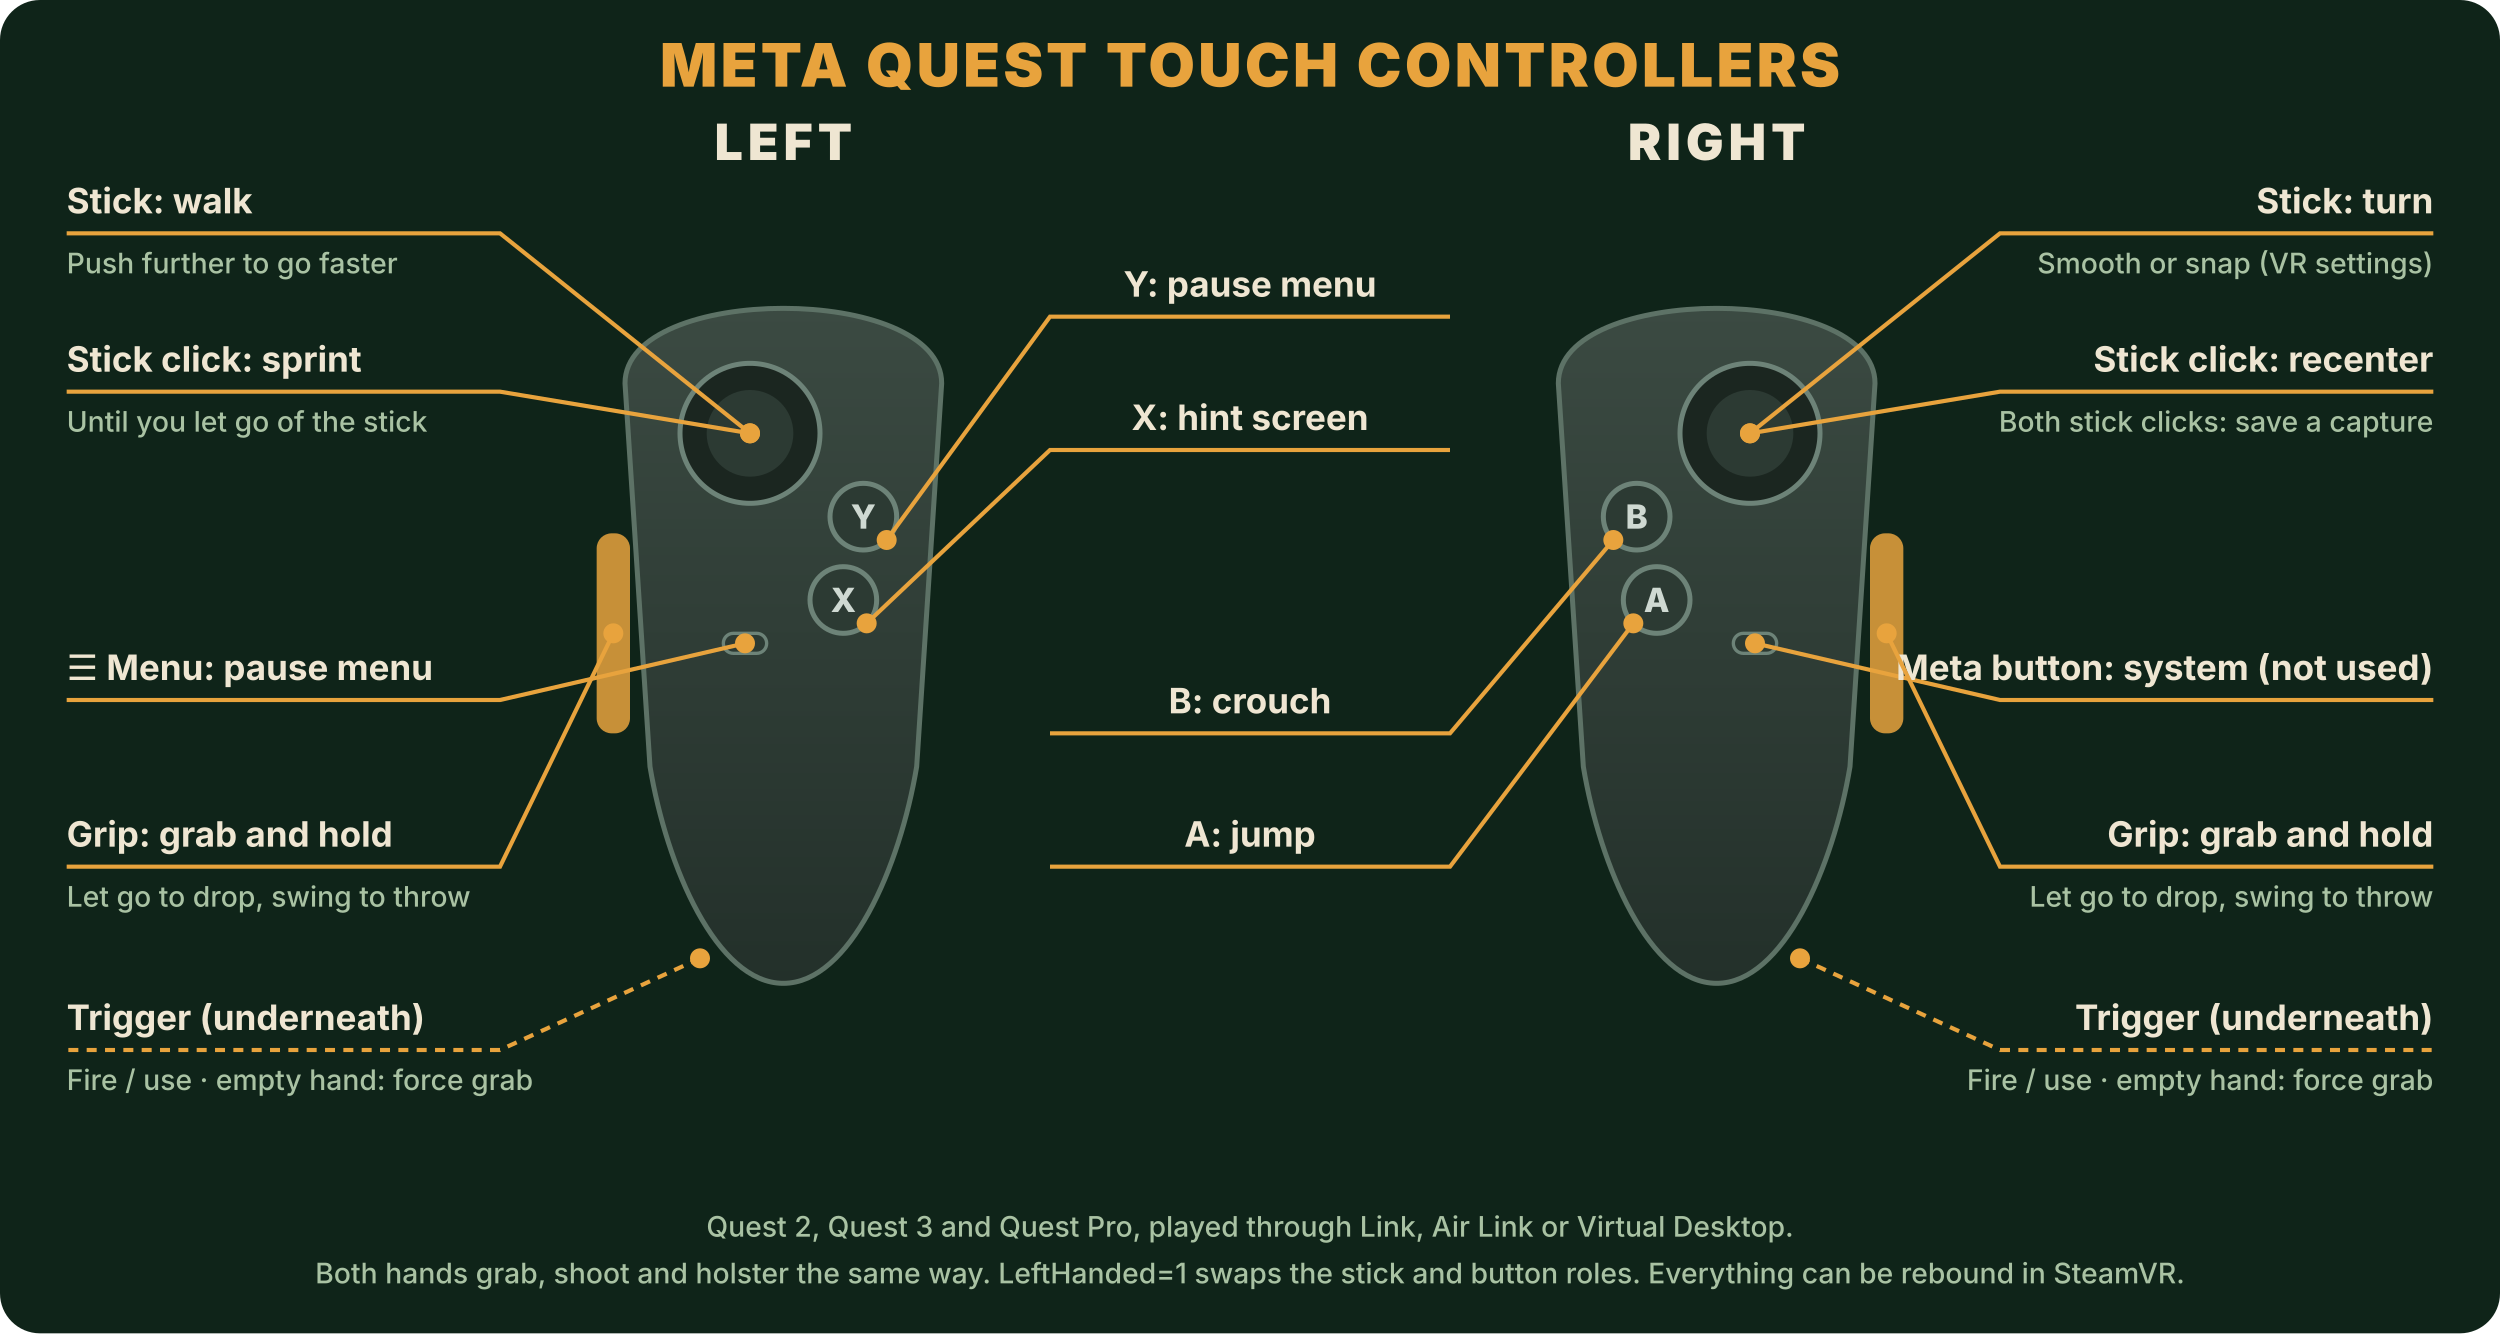
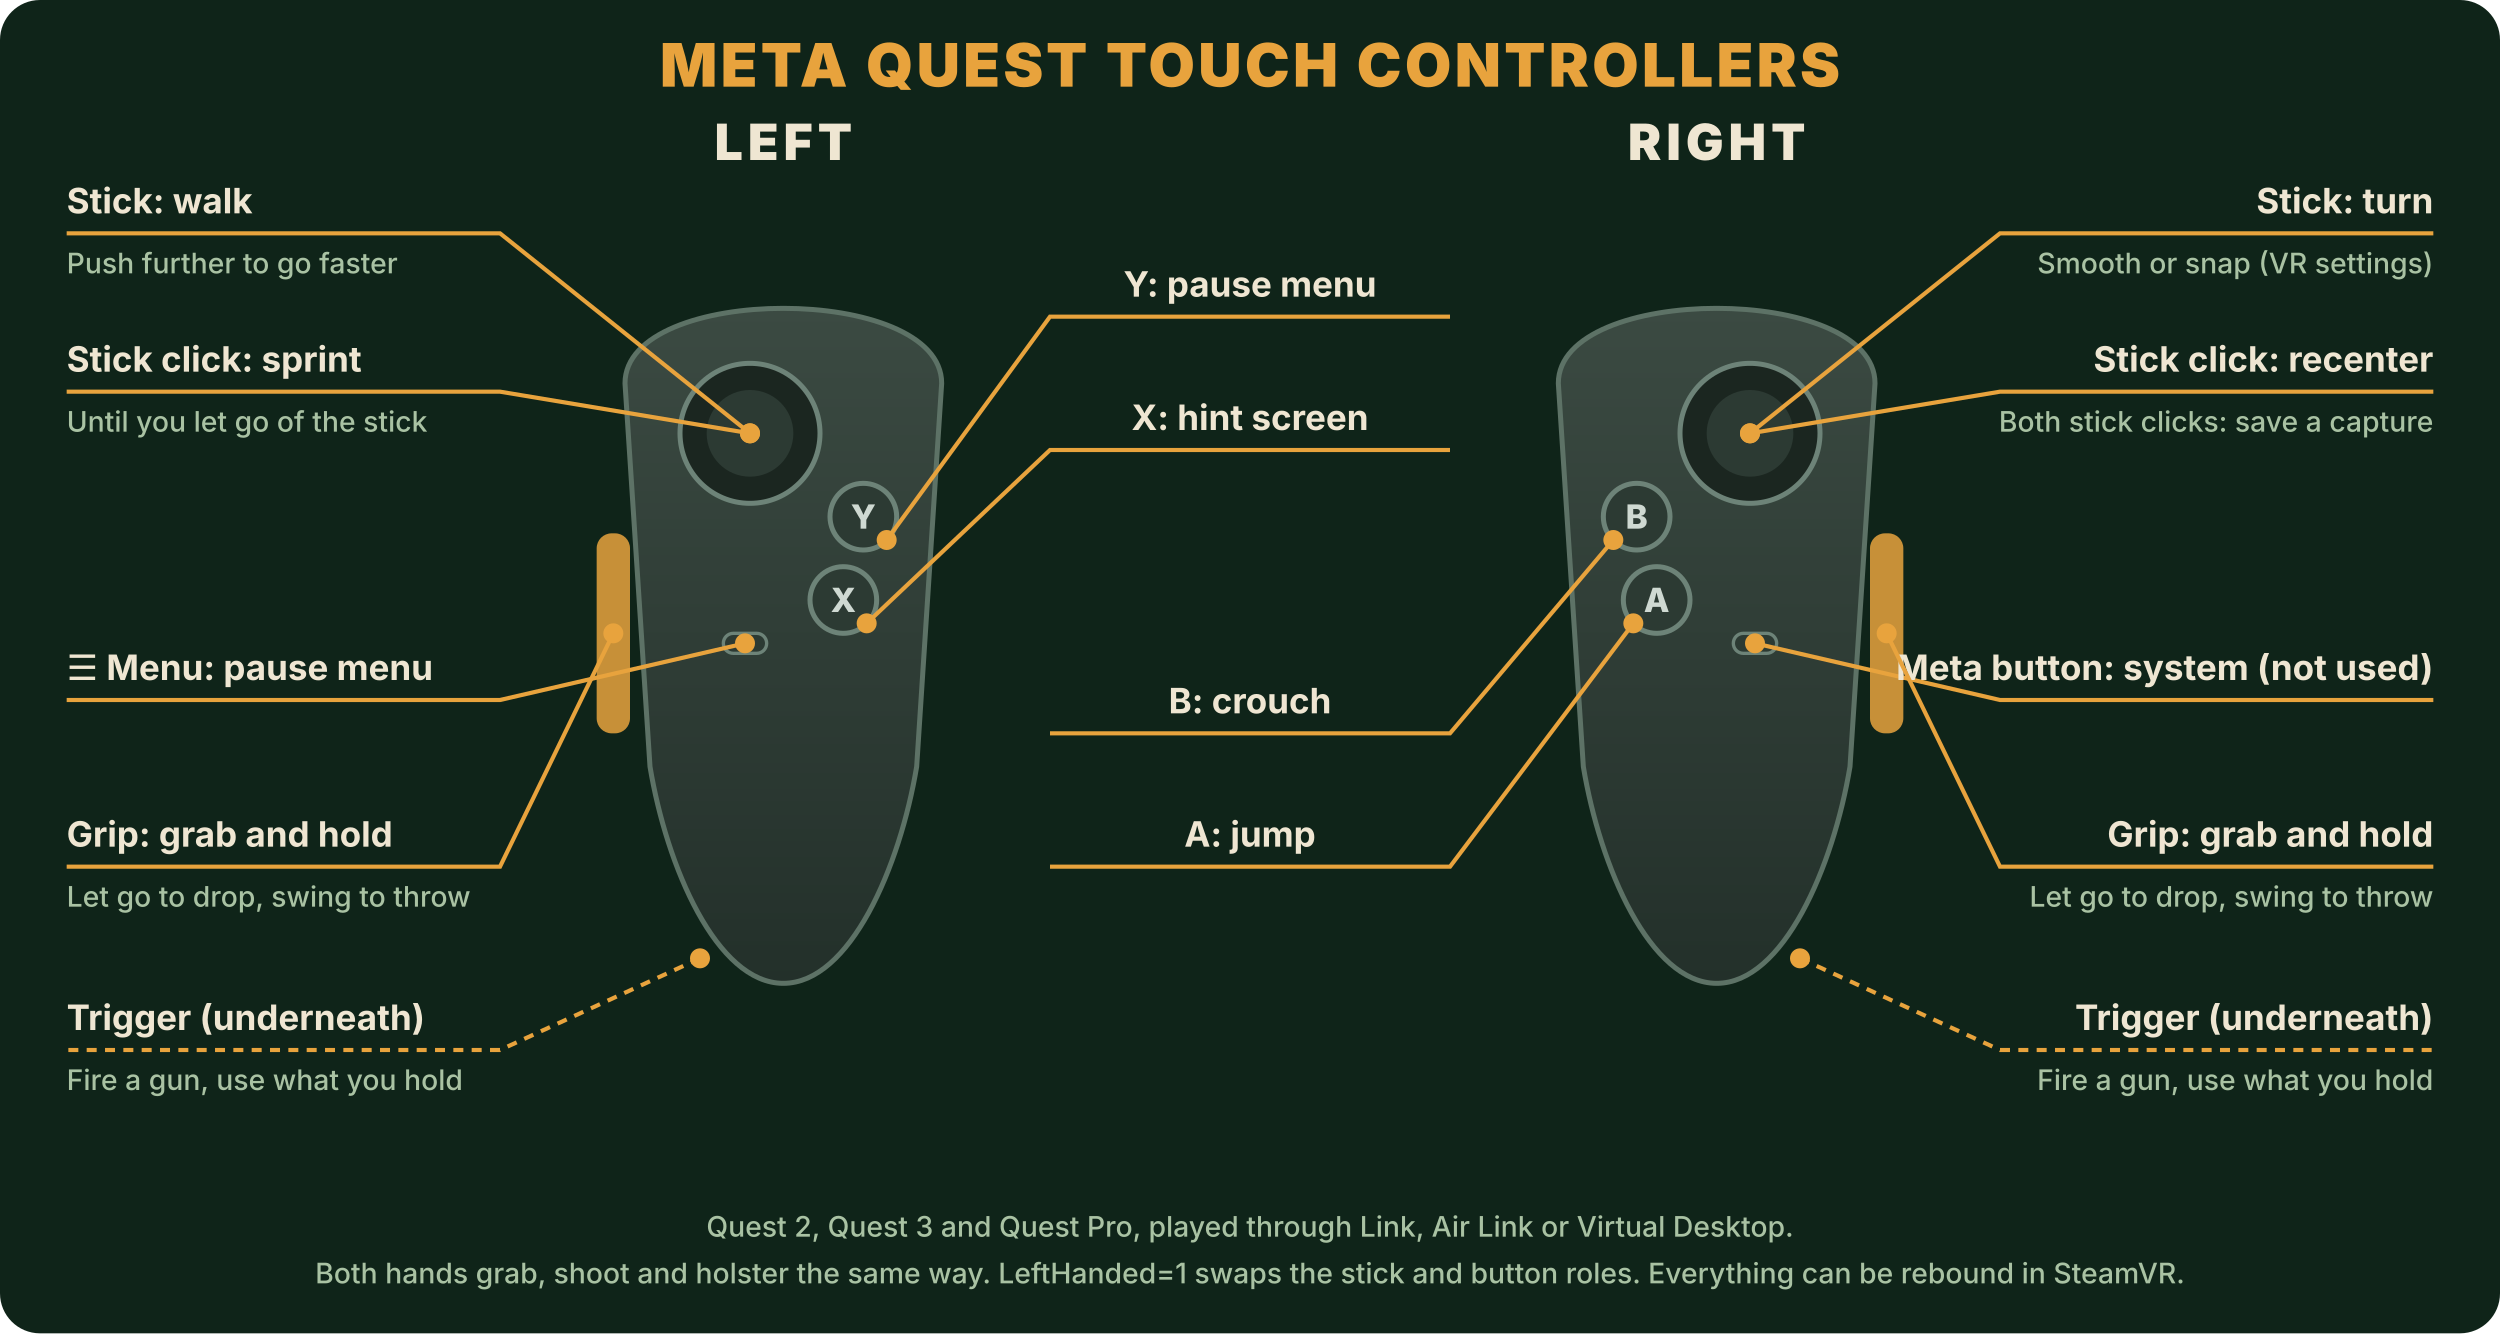
<svg xmlns="http://www.w3.org/2000/svg" width="1500" height="800" viewBox="0 0 1500 800" font-family="Inter, 'DejaVu Sans', sans-serif">
  <defs>
    <linearGradient id="body" x1="0" y1="0" x2="0" y2="1">
      <stop offset="0" stop-color="#3b4a42" />
      <stop offset="1" stop-color="#23302a" />
    </linearGradient>
    <style>.lbl{font-size:21px;font-weight:700;fill:#efe6d2}.sub{font-size:17px;font-weight:500;fill:#a9c2a3}.ln{stroke:#e8a33d;stroke-width:2.5;fill:none}.dot{fill:#e8a33d}.ttl{font-size:30px;font-weight:900;fill:#efe6d2;letter-spacing:3px}.hd{font-size:36px;font-weight:900;fill:#e8a33d;letter-spacing:2px}</style>
  </defs>
  <rect width="1500" height="800" rx="24" fill="#0f2419" />
  <text x="750" y="52" text-anchor="middle" class="hd">META QUEST TOUCH CONTROLLERS</text>
  <text x="470" y="96" text-anchor="middle" class="ttl">LEFT</text>
  <text x="1030" y="96" text-anchor="middle" class="ttl">RIGHT</text>
  <g transform="translate(470 400)">
    <path d="M-95 -170 C -95 -230 95 -230 95 -170 L 80 60 C 70 120 40 190 0 190 C -40 190 -70 120 -80 60 Z" fill="url(#body)" stroke="#5d7266" stroke-width="3" />
    <rect x="-112" y="-80" width="20" height="120" rx="9" fill="#e8a33d" opacity="0.85" />
    <circle cx="-20" cy="-140" r="42" fill="#1b2620" stroke="#6d8378" stroke-width="3" />
    <circle cx="-20" cy="-140" r="26" fill="#2c3a33" />
    <circle cx="48" cy="-90" r="20" fill="#2c3a33" stroke="#6d8378" stroke-width="3" />
    <text x="48" y="-82.8" text-anchor="middle" font-size="20" font-weight="800" fill="#cfd9d2" transform="scale(1 1)">Y</text>
    <circle cx="36" cy="-40" r="20" fill="#2c3a33" stroke="#6d8378" stroke-width="3" />
    <text x="36" y="-32.8" text-anchor="middle" font-size="20" font-weight="800" fill="#cfd9d2" transform="scale(1 1)">X</text>
    <rect x="-36.0" y="-20.0" width="26" height="12" rx="6" fill="#2c3a33" stroke="#6d8378" stroke-width="2" />
  </g>
  <g transform="translate(1030 400)">
    <g transform="scale(-1 1)">
      <path d="M-95 -170 C -95 -230 95 -230 95 -170 L 80 60 C 70 120 40 190 0 190 C -40 190 -70 120 -80 60 Z" fill="url(#body)" stroke="#5d7266" stroke-width="3" />
      <rect x="-112" y="-80" width="20" height="120" rx="9" fill="#e8a33d" opacity="0.85" />
      <circle cx="-20" cy="-140" r="42" fill="#1b2620" stroke="#6d8378" stroke-width="3" />
      <circle cx="-20" cy="-140" r="26" fill="#2c3a33" />
    </g>
    <circle cx="-48" cy="-90" r="20" fill="#2c3a33" stroke="#6d8378" stroke-width="3" />
    <text x="-48" y="-82.8" text-anchor="middle" font-size="20" font-weight="800" fill="#cfd9d2" transform="scale(1 1)">B</text>
    <circle cx="-36" cy="-40" r="20" fill="#2c3a33" stroke="#6d8378" stroke-width="3" />
    <text x="-36" y="-32.8" text-anchor="middle" font-size="20" font-weight="800" fill="#cfd9d2" transform="scale(1 1)">A</text>
    <rect x="10.0" y="-20.0" width="26" height="12" rx="6" fill="#2c3a33" stroke="#6d8378" stroke-width="2" />
  </g>
  <circle class="dot" cx="450" cy="260" r="6" />
  <path class="ln" d="M450 260 L 300 140 L 40 140" />
  <text x="40" y="128" text-anchor="start" class="lbl">Stick: walk</text>
  <text x="40" y="164" text-anchor="start" class="sub">Push further to go faster</text>
  <circle class="dot" cx="450" cy="260" r="6" />
  <path class="ln" d="M450 260 L 300 235 L 40 235" />
  <text x="40" y="223" text-anchor="start" class="lbl">Stick click: sprint</text>
  <text x="40" y="259" text-anchor="start" class="sub">Until you let go of the stick</text>
  <circle class="dot" cx="532" cy="324" r="6" />
  <path class="ln" d="M532 324 L 630 190 L 870 190" />
  <text x="750" y="178" text-anchor="middle" class="lbl">Y: pause menu</text>
  <circle class="dot" cx="520" cy="374" r="6" />
  <path class="ln" d="M520 374 L 630 270 L 870 270" />
  <text x="750" y="258" text-anchor="middle" class="lbl">X: hint screen</text>
  <circle class="dot" cx="447" cy="386" r="6" />
  <path class="ln" d="M447 386 L 300 420 L 40 420" />
  <text x="40" y="408" text-anchor="start" class="lbl">☰ Menu: pause menu</text>
  <circle class="dot" cx="368" cy="380" r="6" />
  <path class="ln" d="M368 380 L 300 520 L 40 520" />
  <text x="40" y="508" text-anchor="start" class="lbl">Grip: grab and hold</text>
  <text x="40" y="544" text-anchor="start" class="sub">Let go to drop, swing to throw</text>
  <circle class="dot" cx="420" cy="575" r="6" />
  <path class="ln" stroke-dasharray="6 5" d="M420 575 L 300 630 L 40 630" />
  <text x="40" y="618" text-anchor="start" class="lbl">Trigger (underneath)</text>
-   <text x="40" y="654" text-anchor="start" class="sub">Fire / use · empty hand: force grab</text>
+   <text x="40" y="654" text-anchor="start" class="sub">Fire a gun, use what you hold</text>
  <circle class="dot" cx="1050" cy="260" r="6" />
  <path class="ln" d="M1050 260 L 1200 140 L 1460 140" />
  <text x="1460" y="128" text-anchor="end" class="lbl">Stick: turn</text>
  <text x="1460" y="164" text-anchor="end" class="sub">Smooth or snap (VR settings)</text>
  <circle class="dot" cx="1050" cy="260" r="6" />
  <path class="ln" d="M1050 260 L 1200 235 L 1460 235" />
  <text x="1460" y="223" text-anchor="end" class="lbl">Stick click: recenter</text>
  <text x="1460" y="259" text-anchor="end" class="sub">Both stick clicks: save a capture</text>
  <circle class="dot" cx="968" cy="324" r="6" />
  <path class="ln" d="M968 324 L 870 440 L 630 440" />
  <text x="750" y="428" text-anchor="middle" class="lbl">B: crouch</text>
  <circle class="dot" cx="980" cy="374" r="6" />
  <path class="ln" d="M980 374 L 870 520 L 630 520" />
  <text x="750" y="508" text-anchor="middle" class="lbl">A: jump</text>
  <circle class="dot" cx="1053" cy="386" r="6" />
  <path class="ln" d="M1053 386 L 1200 420 L 1460 420" />
  <text x="1460" y="408" text-anchor="end" class="lbl">Meta button: system (not used)</text>
  <circle class="dot" cx="1132" cy="380" r="6" />
  <path class="ln" d="M1132 380 L 1200 520 L 1460 520" />
  <text x="1460" y="508" text-anchor="end" class="lbl">Grip: grab and hold</text>
  <text x="1460" y="544" text-anchor="end" class="sub">Let go to drop, swing to throw</text>
  <circle class="dot" cx="1080" cy="575" r="6" />
  <path class="ln" stroke-dasharray="6 5" d="M1080 575 L 1200 630 L 1460 630" />
  <text x="1460" y="618" text-anchor="end" class="lbl">Trigger (underneath)</text>
-   <text x="1460" y="654" text-anchor="end" class="sub">Fire / use · empty hand: force grab</text>
+   <text x="1460" y="654" text-anchor="end" class="sub">Fire a gun, use what you hold</text>
  <text x="750" y="742" text-anchor="middle" class="sub">Quest 2, Quest 3 and Quest Pro, played through Link, Air Link or Virtual Desktop.</text>
  <text x="750" y="770" text-anchor="middle" class="sub">Both hands grab, shoot and holster the same way.  LeftHanded=1 swaps the stick and button roles.  Everything can be rebound in SteamVR.</text>
</svg>
